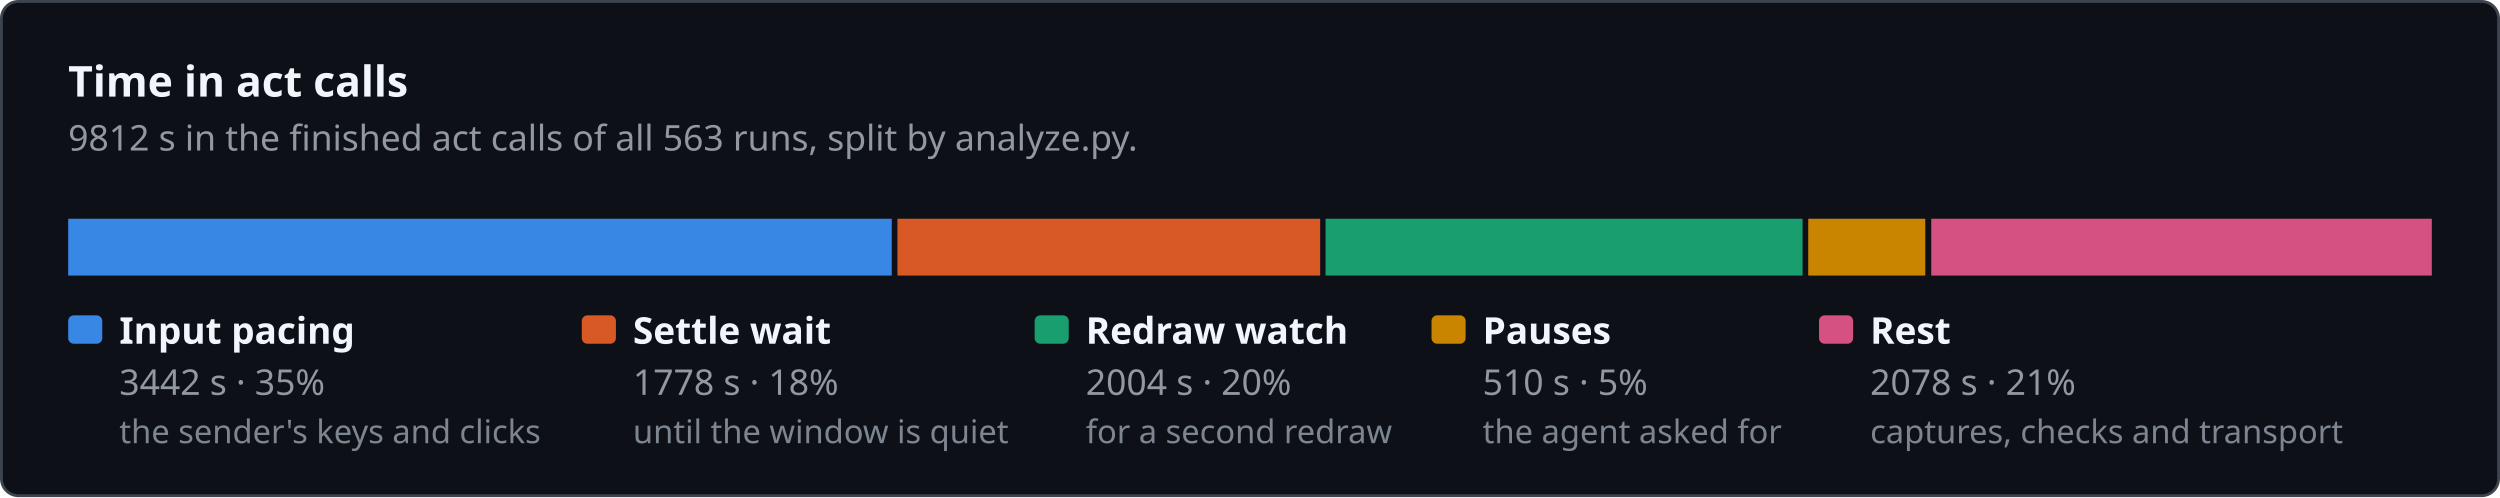
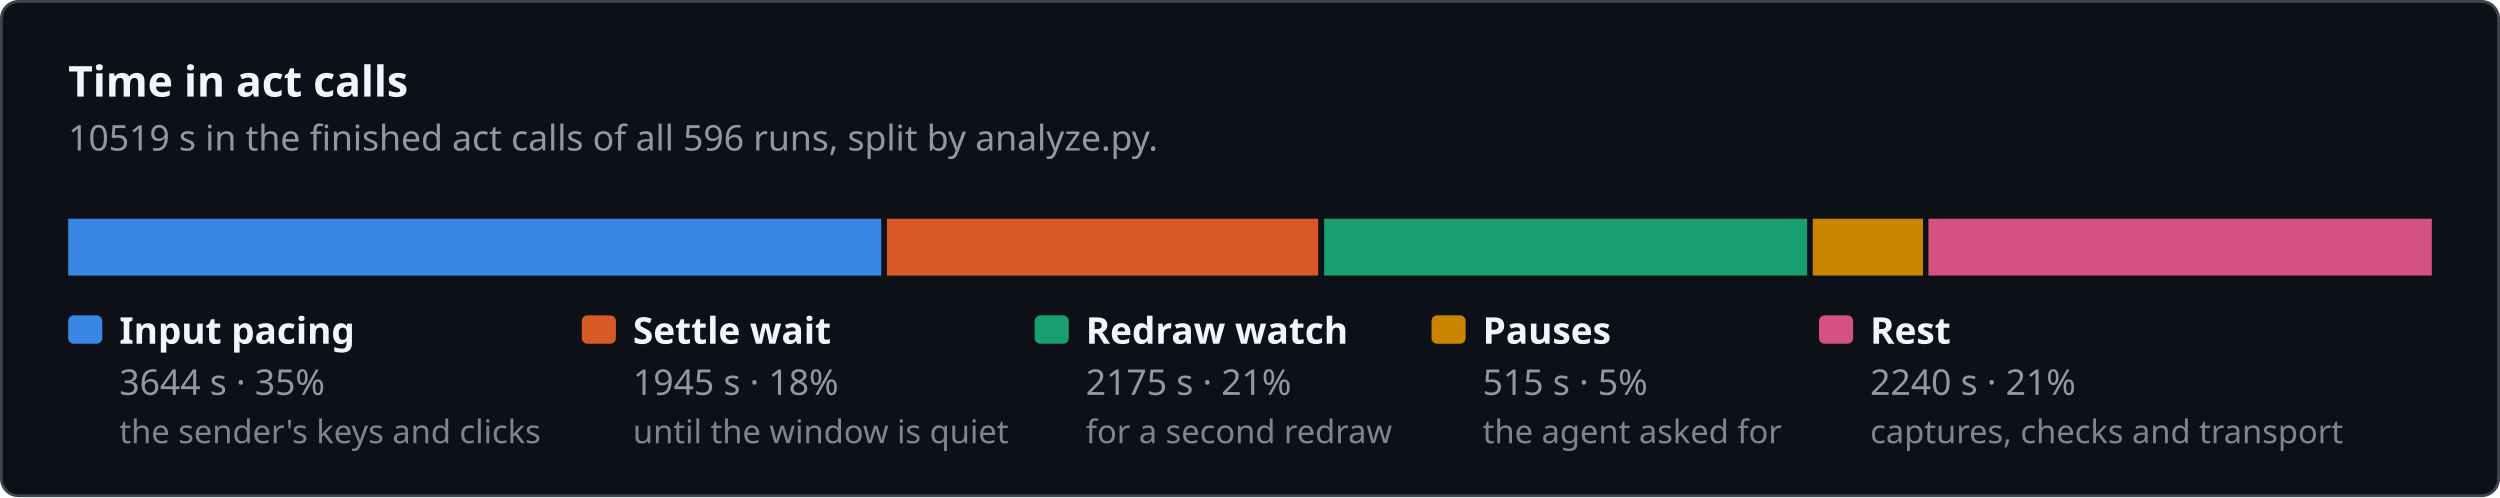
- <svg xmlns="http://www.w3.org/2000/svg" width="880" height="175" viewBox="0 0 880 175" role="img" aria-label="Time in finished act calls: Input pacing 3442 s, Settle wait 1778 s, Redraw watch 2004 s, Pauses 510 s, Rest 2078 s">
+ <svg xmlns="http://www.w3.org/2000/svg" width="880" height="175" viewBox="0 0 880 175" role="img" aria-label="Time in finished act calls: Input pacing 3644 s, Settle wait 1945 s, Redraw watch 2175 s, Pauses 515 s, Rest 2240 s">
  <style>text{font-family:-apple-system, BlinkMacSystemFont, "Segoe UI", "Noto Sans", Helvetica, Arial, sans-serif;font-variant-numeric:tabular-nums}.t{fill:#f0f6fc}.t2{fill:#9198a1}.m{fill:#7d8590}.bg{fill:#0d1117;stroke:#3d444d}.grid{stroke:#1c2128;stroke-width:1}.axis{stroke:#3d444d;stroke-width:1}.tools{fill:#3987e5}.out{fill:#454c56}.dot{fill:#d1d7e0;stroke:#0d1117;stroke-width:1.5}.miss{fill:#0d1117;stroke:#f85149;stroke-width:1.75}.pass{fill:#3fb950}.fail{fill:#0d1117;stroke:#f85149;stroke-width:1.75}.cut{stroke:#0d1117;stroke-width:2}.s0{fill:#3987e5}.s1{fill:#d95926}.s2{fill:#199e70}.s3{fill:#c98500}.s4{fill:#d55181}.s5{fill:#008300}.s6{fill:#9085e9}.s7{fill:#e66767}</style>
  <rect x="0.5" y="0.5" width="879" height="174" rx="6" class="bg" />
  <text x="24" y="34" class="t" font-size="15" font-weight="600">Time in act calls</text>
-   <text x="24" y="53" class="t2" font-size="12.5">9812 s in the finished act calls of all 563 runs, split by analyze.py.</text>
-   <rect x="24" y="77" width="289.9" height="20" class="s0" />
-   <rect x="315.9" y="77" width="148.8" height="20" class="s1" />
-   <rect x="466.6" y="77" width="167.9" height="20" class="s2" />
-   <rect x="636.5" y="77" width="41.2" height="20" class="s3" />
-   <rect x="679.8" y="77" width="176.2" height="20" class="s4" />
+   <text x="24" y="53" class="t2" font-size="12.5">10519 s in the finished act calls of all 596 runs, split by analyze.py.</text>
+   <rect x="24" y="77" width="286.2" height="20" class="s0" />
+   <rect x="312.2" y="77" width="151.8" height="20" class="s1" />
+   <rect x="466.1" y="77" width="170" height="20" class="s2" />
+   <rect x="638.1" y="77" width="38.8" height="20" class="s3" />
+   <rect x="678.8" y="77" width="177.2" height="20" class="s4" />
  <rect x="24" y="111" width="12" height="10" class="s0" rx="2" />
  <text x="42" y="121" class="t" font-size="13" font-weight="600">Input pacing</text>
-   <text x="42" y="139" class="t2" font-size="12.5">3442 s · 35%</text>
+   <text x="42" y="139" class="t2" font-size="12.5">3644 s · 35%</text>
  <text x="42" y="156" class="m" font-size="11.5">the sender's keys and clicks</text>
  <rect x="204.8" y="111" width="12" height="10" class="s1" rx="2" />
  <text x="222.8" y="121" class="t" font-size="13" font-weight="600">Settle wait</text>
-   <text x="222.8" y="139" class="t2" font-size="12.5">1778 s · 18%</text>
+   <text x="222.8" y="139" class="t2" font-size="12.5">1945 s · 18%</text>
  <text x="222.8" y="156" class="m" font-size="11.5">until the window is quiet</text>
  <rect x="364.2" y="111" width="12" height="10" class="s2" rx="2" />
  <text x="382.2" y="121" class="t" font-size="13" font-weight="600">Redraw watch</text>
-   <text x="382.2" y="139" class="t2" font-size="12.5">2004 s · 20%</text>
+   <text x="382.2" y="139" class="t2" font-size="12.5">2175 s · 21%</text>
  <text x="382.2" y="156" class="m" font-size="11.5">for a second redraw</text>
  <rect x="503.9" y="111" width="12" height="10" class="s3" rx="2" />
  <text x="521.9" y="121" class="t" font-size="13" font-weight="600">Pauses</text>
-   <text x="521.9" y="139" class="t2" font-size="12.5">510 s · 5%</text>
+   <text x="521.9" y="139" class="t2" font-size="12.5">515 s · 5%</text>
  <text x="521.9" y="156" class="m" font-size="11.5">the agent asked for</text>
  <rect x="640.3" y="111" width="12" height="10" class="s4" rx="2" />
  <text x="658.3" y="121" class="t" font-size="13" font-weight="600">Rest</text>
-   <text x="658.3" y="139" class="t2" font-size="12.5">2078 s · 21%</text>
+   <text x="658.3" y="139" class="t2" font-size="12.5">2240 s · 21%</text>
  <text x="658.3" y="156" class="m" font-size="11.5">captures, checks and transport</text>
</svg>
